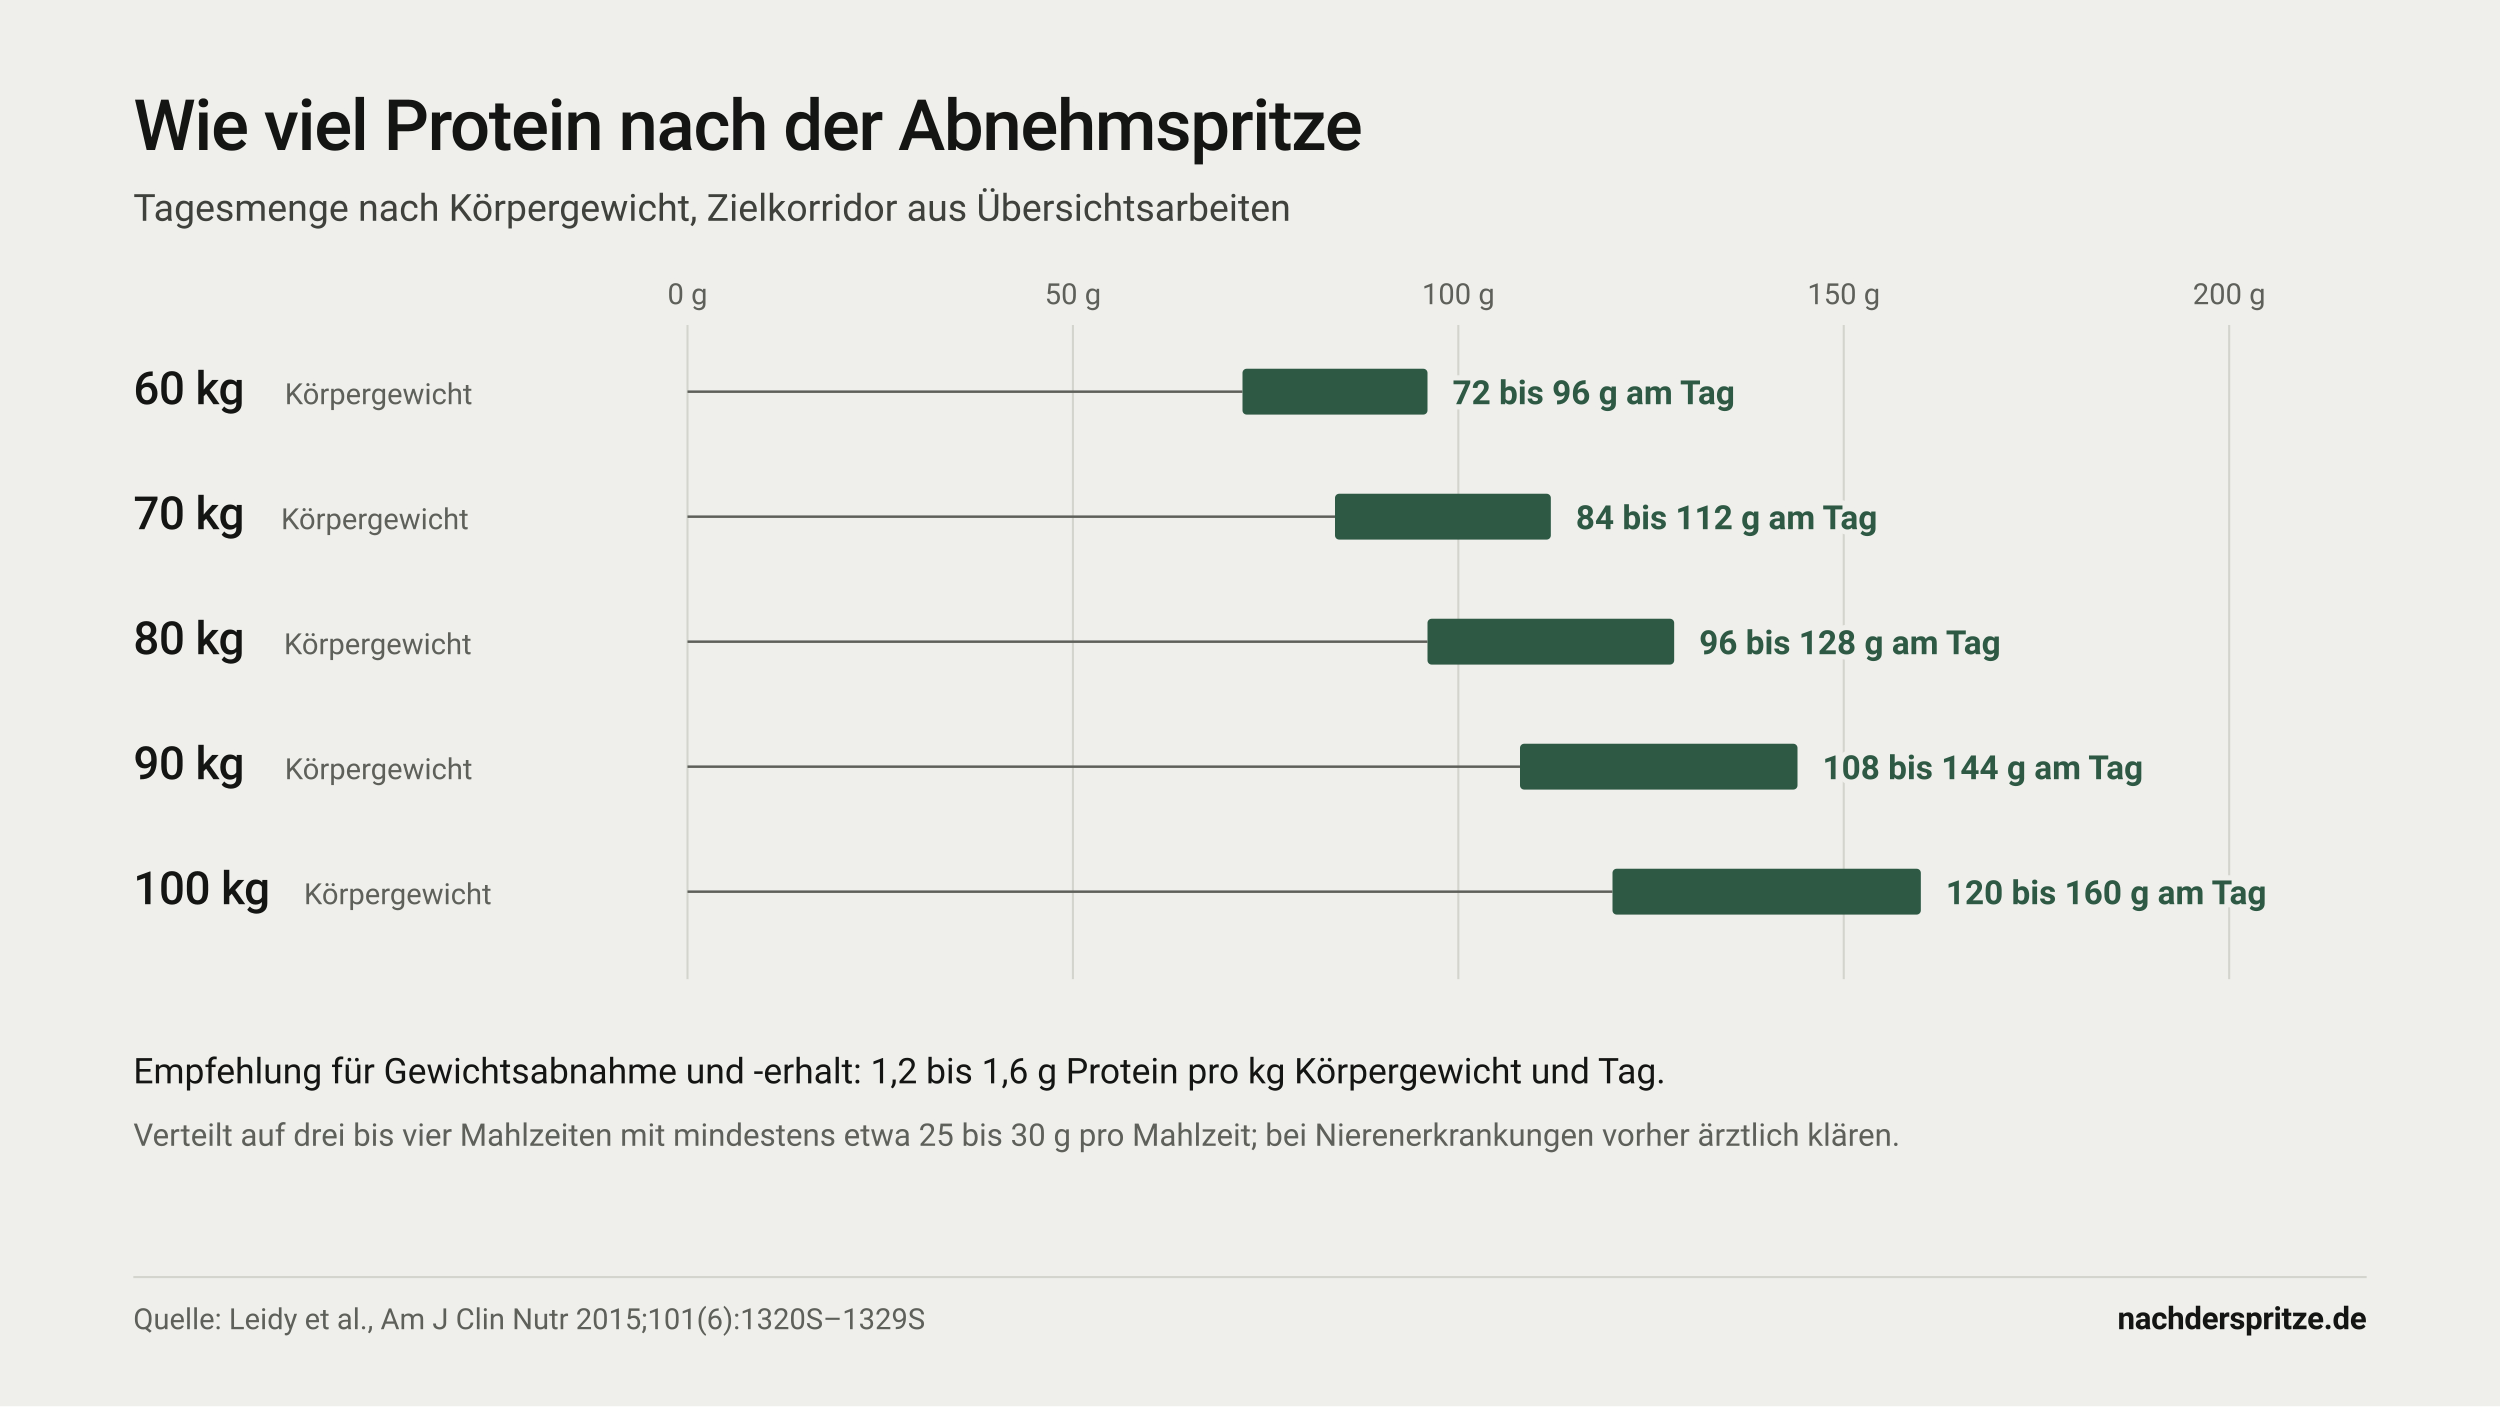
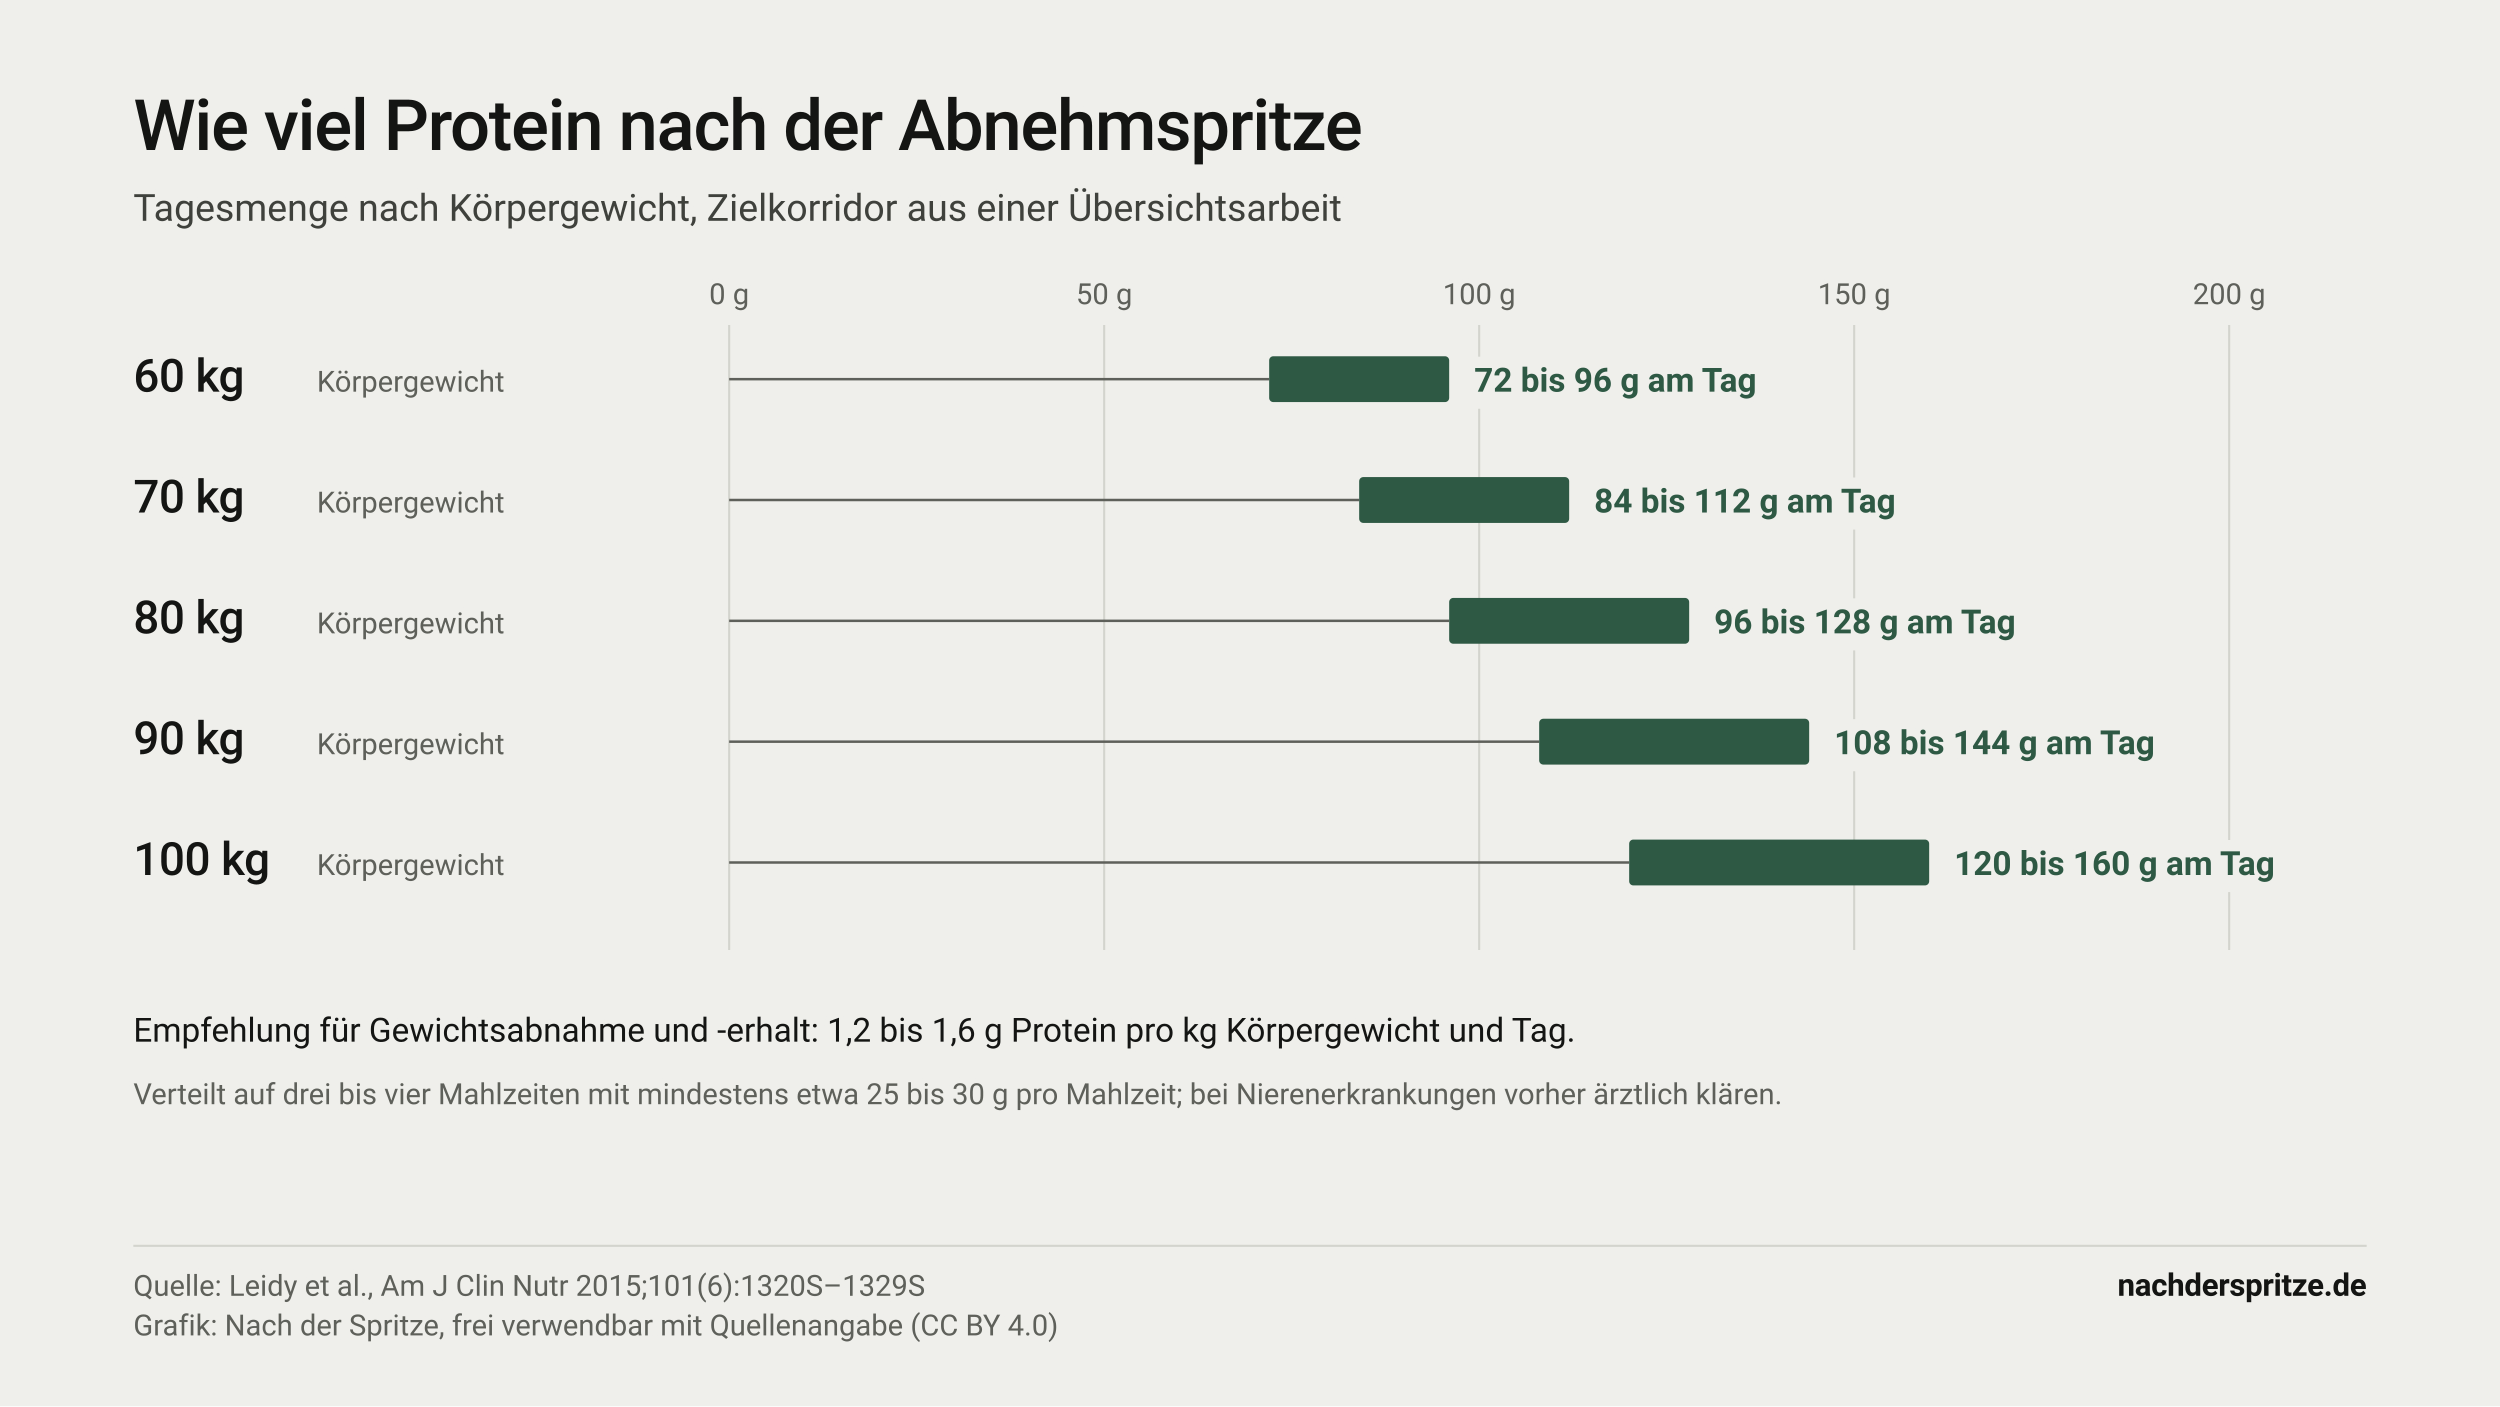
<svg xmlns="http://www.w3.org/2000/svg" width="1200" height="675" viewBox="0 0 1200 675" role="img" aria-labelledby="t d" font-family="'Mona Sans Variable', 'Mona Sans', system-ui, -apple-system, 'Segoe UI', Roboto, Helvetica, Arial, sans-serif">
  <rect width="1200" height="675" fill="#EFEFEB" />
  <text x="64" y="72" font-size="34" font-weight="540" fill="#141513" text-anchor="start" style="font-stretch:116%;letter-spacing:-0.02em" stroke="#EFEFEB" stroke-width="5" stroke-linejoin="round" paint-order="stroke">Wie viel Protein nach der Abnehmspritze</text>
-   <text x="64" y="106" font-size="18" font-weight="420" fill="#3F413C" text-anchor="start" style="font-stretch:100%;letter-spacing:0em" stroke="#EFEFEB" stroke-width="5" stroke-linejoin="round" paint-order="stroke">Tagesmenge nach Körpergewicht, Zielkorridor aus Übersichtsarbeiten</text>
-   <line x1="330" y1="156" x2="330" y2="470" stroke="#D3D4CD" stroke-width="1" />
-   <text x="330" y="146" font-size="14" font-weight="440" fill="#5E605A" text-anchor="middle" style="font-stretch:100%;letter-spacing:0em;font-variant-numeric:tabular-nums" stroke="#EFEFEB" stroke-width="5" stroke-linejoin="round" paint-order="stroke">0 g</text>
-   <line x1="515" y1="156" x2="515" y2="470" stroke="#D3D4CD" stroke-width="1" />
-   <text x="515" y="146" font-size="14" font-weight="440" fill="#5E605A" text-anchor="middle" style="font-stretch:100%;letter-spacing:0em;font-variant-numeric:tabular-nums" stroke="#EFEFEB" stroke-width="5" stroke-linejoin="round" paint-order="stroke">50 g</text>
-   <line x1="700" y1="156" x2="700" y2="470" stroke="#D3D4CD" stroke-width="1" />
-   <text x="700" y="146" font-size="14" font-weight="440" fill="#5E605A" text-anchor="middle" style="font-stretch:100%;letter-spacing:0em;font-variant-numeric:tabular-nums" stroke="#EFEFEB" stroke-width="5" stroke-linejoin="round" paint-order="stroke">100 g</text>
-   <line x1="885" y1="156" x2="885" y2="470" stroke="#D3D4CD" stroke-width="1" />
-   <text x="885" y="146" font-size="14" font-weight="440" fill="#5E605A" text-anchor="middle" style="font-stretch:100%;letter-spacing:0em;font-variant-numeric:tabular-nums" stroke="#EFEFEB" stroke-width="5" stroke-linejoin="round" paint-order="stroke">150 g</text>
-   <line x1="1070" y1="156" x2="1070" y2="470" stroke="#D3D4CD" stroke-width="1" />
-   <text x="1070" y="146" font-size="14" font-weight="440" fill="#5E605A" text-anchor="middle" style="font-stretch:100%;letter-spacing:0em;font-variant-numeric:tabular-nums" stroke="#EFEFEB" stroke-width="5" stroke-linejoin="round" paint-order="stroke">200 g</text>
-   <text x="64" y="194" font-size="22" font-weight="560" fill="#141513" text-anchor="start" style="font-stretch:118%;letter-spacing:-0.01em" stroke="#EFEFEB" stroke-width="5" stroke-linejoin="round" paint-order="stroke">60 kg</text>
-   <text x="136.7" y="194" font-size="14" font-weight="420" fill="#5E605A" text-anchor="start" style="font-stretch:100%;letter-spacing:0em" stroke="#EFEFEB" stroke-width="5" stroke-linejoin="round" paint-order="stroke">Körpergewicht</text>
-   <line x1="330" y1="188" x2="596.4" y2="188" stroke="#5E605A" stroke-width="1.2" />
-   <rect class="mk" x="596.4" y="177" width="88.8" height="22" rx="2" fill="#2E5944" />
-   <text x="697.2" y="194" font-size="16" font-weight="580" fill="#2E5944" text-anchor="start" style="font-stretch:100%;letter-spacing:0em" stroke="#EFEFEB" stroke-width="5" stroke-linejoin="round" paint-order="stroke">72 bis 96 g am Tag</text>
-   <text x="64" y="254" font-size="22" font-weight="560" fill="#141513" text-anchor="start" style="font-stretch:118%;letter-spacing:-0.01em" stroke="#EFEFEB" stroke-width="5" stroke-linejoin="round" paint-order="stroke">70 kg</text>
-   <text x="134.9" y="254" font-size="14" font-weight="420" fill="#5E605A" text-anchor="start" style="font-stretch:100%;letter-spacing:0em" stroke="#EFEFEB" stroke-width="5" stroke-linejoin="round" paint-order="stroke">Körpergewicht</text>
-   <line x1="330" y1="248" x2="640.8" y2="248" stroke="#5E605A" stroke-width="1.2" />
-   <rect class="mk" x="640.8" y="237" width="103.6" height="22" rx="2" fill="#2E5944" />
-   <text x="756.4" y="254" font-size="16" font-weight="580" fill="#2E5944" text-anchor="start" style="font-stretch:100%;letter-spacing:0em" stroke="#EFEFEB" stroke-width="5" stroke-linejoin="round" paint-order="stroke">84 bis 112 g am Tag</text>
-   <text x="64" y="314" font-size="22" font-weight="560" fill="#141513" text-anchor="start" style="font-stretch:118%;letter-spacing:-0.01em" stroke="#EFEFEB" stroke-width="5" stroke-linejoin="round" paint-order="stroke">80 kg</text>
-   <text x="136.3" y="314" font-size="14" font-weight="420" fill="#5E605A" text-anchor="start" style="font-stretch:100%;letter-spacing:0em" stroke="#EFEFEB" stroke-width="5" stroke-linejoin="round" paint-order="stroke">Körpergewicht</text>
-   <line x1="330" y1="308" x2="685.2" y2="308" stroke="#5E605A" stroke-width="1.2" />
-   <rect class="mk" x="685.2" y="297" width="118.4" height="22" rx="2" fill="#2E5944" />
-   <text x="815.6" y="314" font-size="16" font-weight="580" fill="#2E5944" text-anchor="start" style="font-stretch:100%;letter-spacing:0em" stroke="#EFEFEB" stroke-width="5" stroke-linejoin="round" paint-order="stroke">96 bis 128 g am Tag</text>
-   <text x="64" y="374" font-size="22" font-weight="560" fill="#141513" text-anchor="start" style="font-stretch:118%;letter-spacing:-0.01em" stroke="#EFEFEB" stroke-width="5" stroke-linejoin="round" paint-order="stroke">90 kg</text>
-   <text x="136.7" y="374" font-size="14" font-weight="420" fill="#5E605A" text-anchor="start" style="font-stretch:100%;letter-spacing:0em" stroke="#EFEFEB" stroke-width="5" stroke-linejoin="round" paint-order="stroke">Körpergewicht</text>
-   <line x1="330" y1="368" x2="729.6" y2="368" stroke="#5E605A" stroke-width="1.2" />
-   <rect class="mk" x="729.6" y="357" width="133.2" height="22" rx="2" fill="#2E5944" />
-   <text x="874.8" y="374" font-size="16" font-weight="580" fill="#2E5944" text-anchor="start" style="font-stretch:100%;letter-spacing:0em" stroke="#EFEFEB" stroke-width="5" stroke-linejoin="round" paint-order="stroke">108 bis 144 g am Tag</text>
-   <text x="64" y="434" font-size="22" font-weight="560" fill="#141513" text-anchor="start" style="font-stretch:118%;letter-spacing:-0.01em" stroke="#EFEFEB" stroke-width="5" stroke-linejoin="round" paint-order="stroke">100 kg</text>
-   <text x="145.9" y="434" font-size="14" font-weight="420" fill="#5E605A" text-anchor="start" style="font-stretch:100%;letter-spacing:0em" stroke="#EFEFEB" stroke-width="5" stroke-linejoin="round" paint-order="stroke">Körpergewicht</text>
-   <line x1="330" y1="428" x2="774" y2="428" stroke="#5E605A" stroke-width="1.2" />
-   <rect class="mk" x="774" y="417" width="148" height="22" rx="2" fill="#2E5944" />
-   <text x="934" y="434" font-size="16" font-weight="580" fill="#2E5944" text-anchor="start" style="font-stretch:100%;letter-spacing:0em" stroke="#EFEFEB" stroke-width="5" stroke-linejoin="round" paint-order="stroke">120 bis 160 g am Tag</text>
-   <text x="64" y="520" font-size="17" font-weight="420" fill="#141513" text-anchor="start" style="font-stretch:100%;letter-spacing:0em" stroke="#EFEFEB" stroke-width="5" stroke-linejoin="round" paint-order="stroke">Empfehlung für Gewichtsabnahme und -erhalt: 1,2 bis 1,6 g Protein pro kg Körpergewicht und Tag.</text>
-   <text x="64" y="550" font-size="15" font-weight="420" fill="#5E605A" text-anchor="start" style="font-stretch:100%;letter-spacing:0em" stroke="#EFEFEB" stroke-width="5" stroke-linejoin="round" paint-order="stroke">Verteilt auf drei bis vier Mahlzeiten mit mindestens etwa 25 bis 30 g pro Mahlzeit; bei Nierenerkrankungen vorher ärztlich klären.</text>
-   <line x1="64" y1="613" x2="1136" y2="613" stroke="#D3D4CD" stroke-width="1" />
-   <text x="64" y="638" font-size="14" font-weight="420" fill="#5E605A" text-anchor="start" style="font-stretch:100%;letter-spacing:0em" stroke="#EFEFEB" stroke-width="5" stroke-linejoin="round" paint-order="stroke">Quelle: Leidy et al., Am J Clin Nutr 2015;101(6):1320S–1329S</text>
-   <text x="1136" y="638" font-size="15" font-weight="600" fill="#141513" text-anchor="end" style="font-stretch:125%;letter-spacing:-0.01em" stroke="#EFEFEB" stroke-width="5" stroke-linejoin="round" paint-order="stroke">nachderspritze.de</text>
+   <text x="64" y="106" font-size="18" font-weight="420" fill="#3F413C" text-anchor="start" style="font-stretch:100%;letter-spacing:0em" stroke="#EFEFEB" stroke-width="5" stroke-linejoin="round" paint-order="stroke">Tagesmenge nach Körpergewicht, Zielkorridor aus einer Übersichtsarbeit</text>
+   <line class="g" x1="350" y1="156" x2="350" y2="456" stroke="#D3D4CD" stroke-width="1" />
+   <text x="350" y="146" font-size="14" font-weight="440" fill="#5E605A" text-anchor="middle" style="font-stretch:100%;letter-spacing:0em" stroke="#EFEFEB" stroke-width="5" stroke-linejoin="round" paint-order="stroke">0 g</text>
+   <line class="g" x1="530" y1="156" x2="530" y2="456" stroke="#D3D4CD" stroke-width="1" />
+   <text x="530" y="146" font-size="14" font-weight="440" fill="#5E605A" text-anchor="middle" style="font-stretch:100%;letter-spacing:0em" stroke="#EFEFEB" stroke-width="5" stroke-linejoin="round" paint-order="stroke">50 g</text>
+   <line class="g" x1="710" y1="156" x2="710" y2="171.2" stroke="#D3D4CD" stroke-width="1" />
+   <line class="g" x1="710" y1="196.2" x2="710" y2="456" stroke="#D3D4CD" stroke-width="1" />
+   <text x="710" y="146" font-size="14" font-weight="440" fill="#5E605A" text-anchor="middle" style="font-stretch:100%;letter-spacing:0em" stroke="#EFEFEB" stroke-width="5" stroke-linejoin="round" paint-order="stroke">100 g</text>
+   <line class="g" x1="890" y1="156" x2="890" y2="229.2" stroke="#D3D4CD" stroke-width="1" />
+   <line class="g" x1="890" y1="254.2" x2="890" y2="287.2" stroke="#D3D4CD" stroke-width="1" />
+   <line class="g" x1="890" y1="312.2" x2="890" y2="345.2" stroke="#D3D4CD" stroke-width="1" />
+   <line class="g" x1="890" y1="370.2" x2="890" y2="456" stroke="#D3D4CD" stroke-width="1" />
+   <text x="890" y="146" font-size="14" font-weight="440" fill="#5E605A" text-anchor="middle" style="font-stretch:100%;letter-spacing:0em" stroke="#EFEFEB" stroke-width="5" stroke-linejoin="round" paint-order="stroke">150 g</text>
+   <line class="g" x1="1070" y1="156" x2="1070" y2="403.2" stroke="#D3D4CD" stroke-width="1" />
+   <line class="g" x1="1070" y1="428.2" x2="1070" y2="456" stroke="#D3D4CD" stroke-width="1" />
+   <text x="1070" y="146" font-size="14" font-weight="440" fill="#5E605A" text-anchor="middle" style="font-stretch:100%;letter-spacing:0em" stroke="#EFEFEB" stroke-width="5" stroke-linejoin="round" paint-order="stroke">200 g</text>
+   <text x="64" y="188" font-size="22" font-weight="560" fill="#141513" text-anchor="start" style="font-stretch:118%;letter-spacing:-0.01em" stroke="#EFEFEB" stroke-width="5" stroke-linejoin="round" paint-order="stroke">60 kg</text>
+   <text x="152.1" y="188" font-size="14" font-weight="420" fill="#5E605A" text-anchor="start" style="font-stretch:100%;letter-spacing:0em" stroke="#EFEFEB" stroke-width="5" stroke-linejoin="round" paint-order="stroke">Körpergewicht</text>
+   <line x1="350" y1="182" x2="609.2" y2="182" stroke="#5E605A" stroke-width="1.2" />
+   <rect class="mk" x="609.2" y="171" width="86.4" height="22" rx="2" fill="#2E5944" />
+   <text x="707.6" y="188" font-size="16" font-weight="580" fill="#2E5944" text-anchor="start" style="font-stretch:100%;letter-spacing:0em" stroke="#EFEFEB" stroke-width="5" stroke-linejoin="round" paint-order="stroke">72 bis 96 g am Tag</text>
+   <text x="64" y="246" font-size="22" font-weight="560" fill="#141513" text-anchor="start" style="font-stretch:118%;letter-spacing:-0.01em" stroke="#EFEFEB" stroke-width="5" stroke-linejoin="round" paint-order="stroke">70 kg</text>
+   <text x="152.1" y="246" font-size="14" font-weight="420" fill="#5E605A" text-anchor="start" style="font-stretch:100%;letter-spacing:0em" stroke="#EFEFEB" stroke-width="5" stroke-linejoin="round" paint-order="stroke">Körpergewicht</text>
+   <line x1="350" y1="240" x2="652.4" y2="240" stroke="#5E605A" stroke-width="1.2" />
+   <rect class="mk" x="652.4" y="229" width="100.8" height="22" rx="2" fill="#2E5944" />
+   <text x="765.2" y="246" font-size="16" font-weight="580" fill="#2E5944" text-anchor="start" style="font-stretch:100%;letter-spacing:0em" stroke="#EFEFEB" stroke-width="5" stroke-linejoin="round" paint-order="stroke">84 bis 112 g am Tag</text>
+   <text x="64" y="304" font-size="22" font-weight="560" fill="#141513" text-anchor="start" style="font-stretch:118%;letter-spacing:-0.01em" stroke="#EFEFEB" stroke-width="5" stroke-linejoin="round" paint-order="stroke">80 kg</text>
+   <text x="152.1" y="304" font-size="14" font-weight="420" fill="#5E605A" text-anchor="start" style="font-stretch:100%;letter-spacing:0em" stroke="#EFEFEB" stroke-width="5" stroke-linejoin="round" paint-order="stroke">Körpergewicht</text>
+   <line x1="350" y1="298" x2="695.6" y2="298" stroke="#5E605A" stroke-width="1.2" />
+   <rect class="mk" x="695.6" y="287" width="115.2" height="22" rx="2" fill="#2E5944" />
+   <text x="822.8" y="304" font-size="16" font-weight="580" fill="#2E5944" text-anchor="start" style="font-stretch:100%;letter-spacing:0em" stroke="#EFEFEB" stroke-width="5" stroke-linejoin="round" paint-order="stroke">96 bis 128 g am Tag</text>
+   <text x="64" y="362" font-size="22" font-weight="560" fill="#141513" text-anchor="start" style="font-stretch:118%;letter-spacing:-0.01em" stroke="#EFEFEB" stroke-width="5" stroke-linejoin="round" paint-order="stroke">90 kg</text>
+   <text x="152.1" y="362" font-size="14" font-weight="420" fill="#5E605A" text-anchor="start" style="font-stretch:100%;letter-spacing:0em" stroke="#EFEFEB" stroke-width="5" stroke-linejoin="round" paint-order="stroke">Körpergewicht</text>
+   <line x1="350" y1="356" x2="738.8" y2="356" stroke="#5E605A" stroke-width="1.2" />
+   <rect class="mk" x="738.8" y="345" width="129.6" height="22" rx="2" fill="#2E5944" />
+   <text x="880.4" y="362" font-size="16" font-weight="580" fill="#2E5944" text-anchor="start" style="font-stretch:100%;letter-spacing:0em" stroke="#EFEFEB" stroke-width="5" stroke-linejoin="round" paint-order="stroke">108 bis 144 g am Tag</text>
+   <text x="64" y="420" font-size="22" font-weight="560" fill="#141513" text-anchor="start" style="font-stretch:118%;letter-spacing:-0.01em" stroke="#EFEFEB" stroke-width="5" stroke-linejoin="round" paint-order="stroke">100 kg</text>
+   <text x="152.1" y="420" font-size="14" font-weight="420" fill="#5E605A" text-anchor="start" style="font-stretch:100%;letter-spacing:0em" stroke="#EFEFEB" stroke-width="5" stroke-linejoin="round" paint-order="stroke">Körpergewicht</text>
+   <line x1="350" y1="414" x2="782" y2="414" stroke="#5E605A" stroke-width="1.2" />
+   <rect class="mk" x="782" y="403" width="144" height="22" rx="2" fill="#2E5944" />
+   <text x="938" y="420" font-size="16" font-weight="580" fill="#2E5944" text-anchor="start" style="font-stretch:100%;letter-spacing:0em" stroke="#EFEFEB" stroke-width="5" stroke-linejoin="round" paint-order="stroke">120 bis 160 g am Tag</text>
+   <text x="64" y="500" font-size="16" font-weight="420" fill="#141513" text-anchor="start" style="font-stretch:100%;letter-spacing:0em" stroke="#EFEFEB" stroke-width="5" stroke-linejoin="round" paint-order="stroke">Empfehlung für Gewichtsabnahme und -erhalt: 1,2 bis 1,6 g Protein pro kg Körpergewicht und Tag.</text>
+   <text x="64" y="530" font-size="14" font-weight="420" fill="#5E605A" text-anchor="start" style="font-stretch:100%;letter-spacing:0em" stroke="#EFEFEB" stroke-width="5" stroke-linejoin="round" paint-order="stroke">Verteilt auf drei bis vier Mahlzeiten mit mindestens etwa 25 bis 30 g pro Mahlzeit; bei Nierenerkrankungen vorher ärztlich klären.</text>
+   <line class="fy" x1="64" y1="598" x2="1136" y2="598" stroke="#D3D4CD" stroke-width="1" />
+   <text x="64" y="622" font-size="14" font-weight="420" fill="#5E605A" text-anchor="start" style="font-stretch:100%;letter-spacing:0em" stroke="#EFEFEB" stroke-width="5" stroke-linejoin="round" paint-order="stroke" class="ft">Quelle: Leidy et al., Am J Clin Nutr 2015;101(6):1320S–1329S</text>
+   <text x="64" y="641" font-size="14" font-weight="420" fill="#5E605A" text-anchor="start" style="font-stretch:100%;letter-spacing:0em" stroke="#EFEFEB" stroke-width="5" stroke-linejoin="round" paint-order="stroke" class="ft">Grafik: Nach der Spritze, frei verwendbar mit Quellenangabe (CC BY 4.0)</text>
+   <text x="1136" y="622" font-size="15" font-weight="600" fill="#141513" text-anchor="end" style="font-stretch:125%;letter-spacing:-0.01em" stroke="#EFEFEB" stroke-width="5" stroke-linejoin="round" paint-order="stroke" class="ft">nachderspritze.de</text>
</svg>
